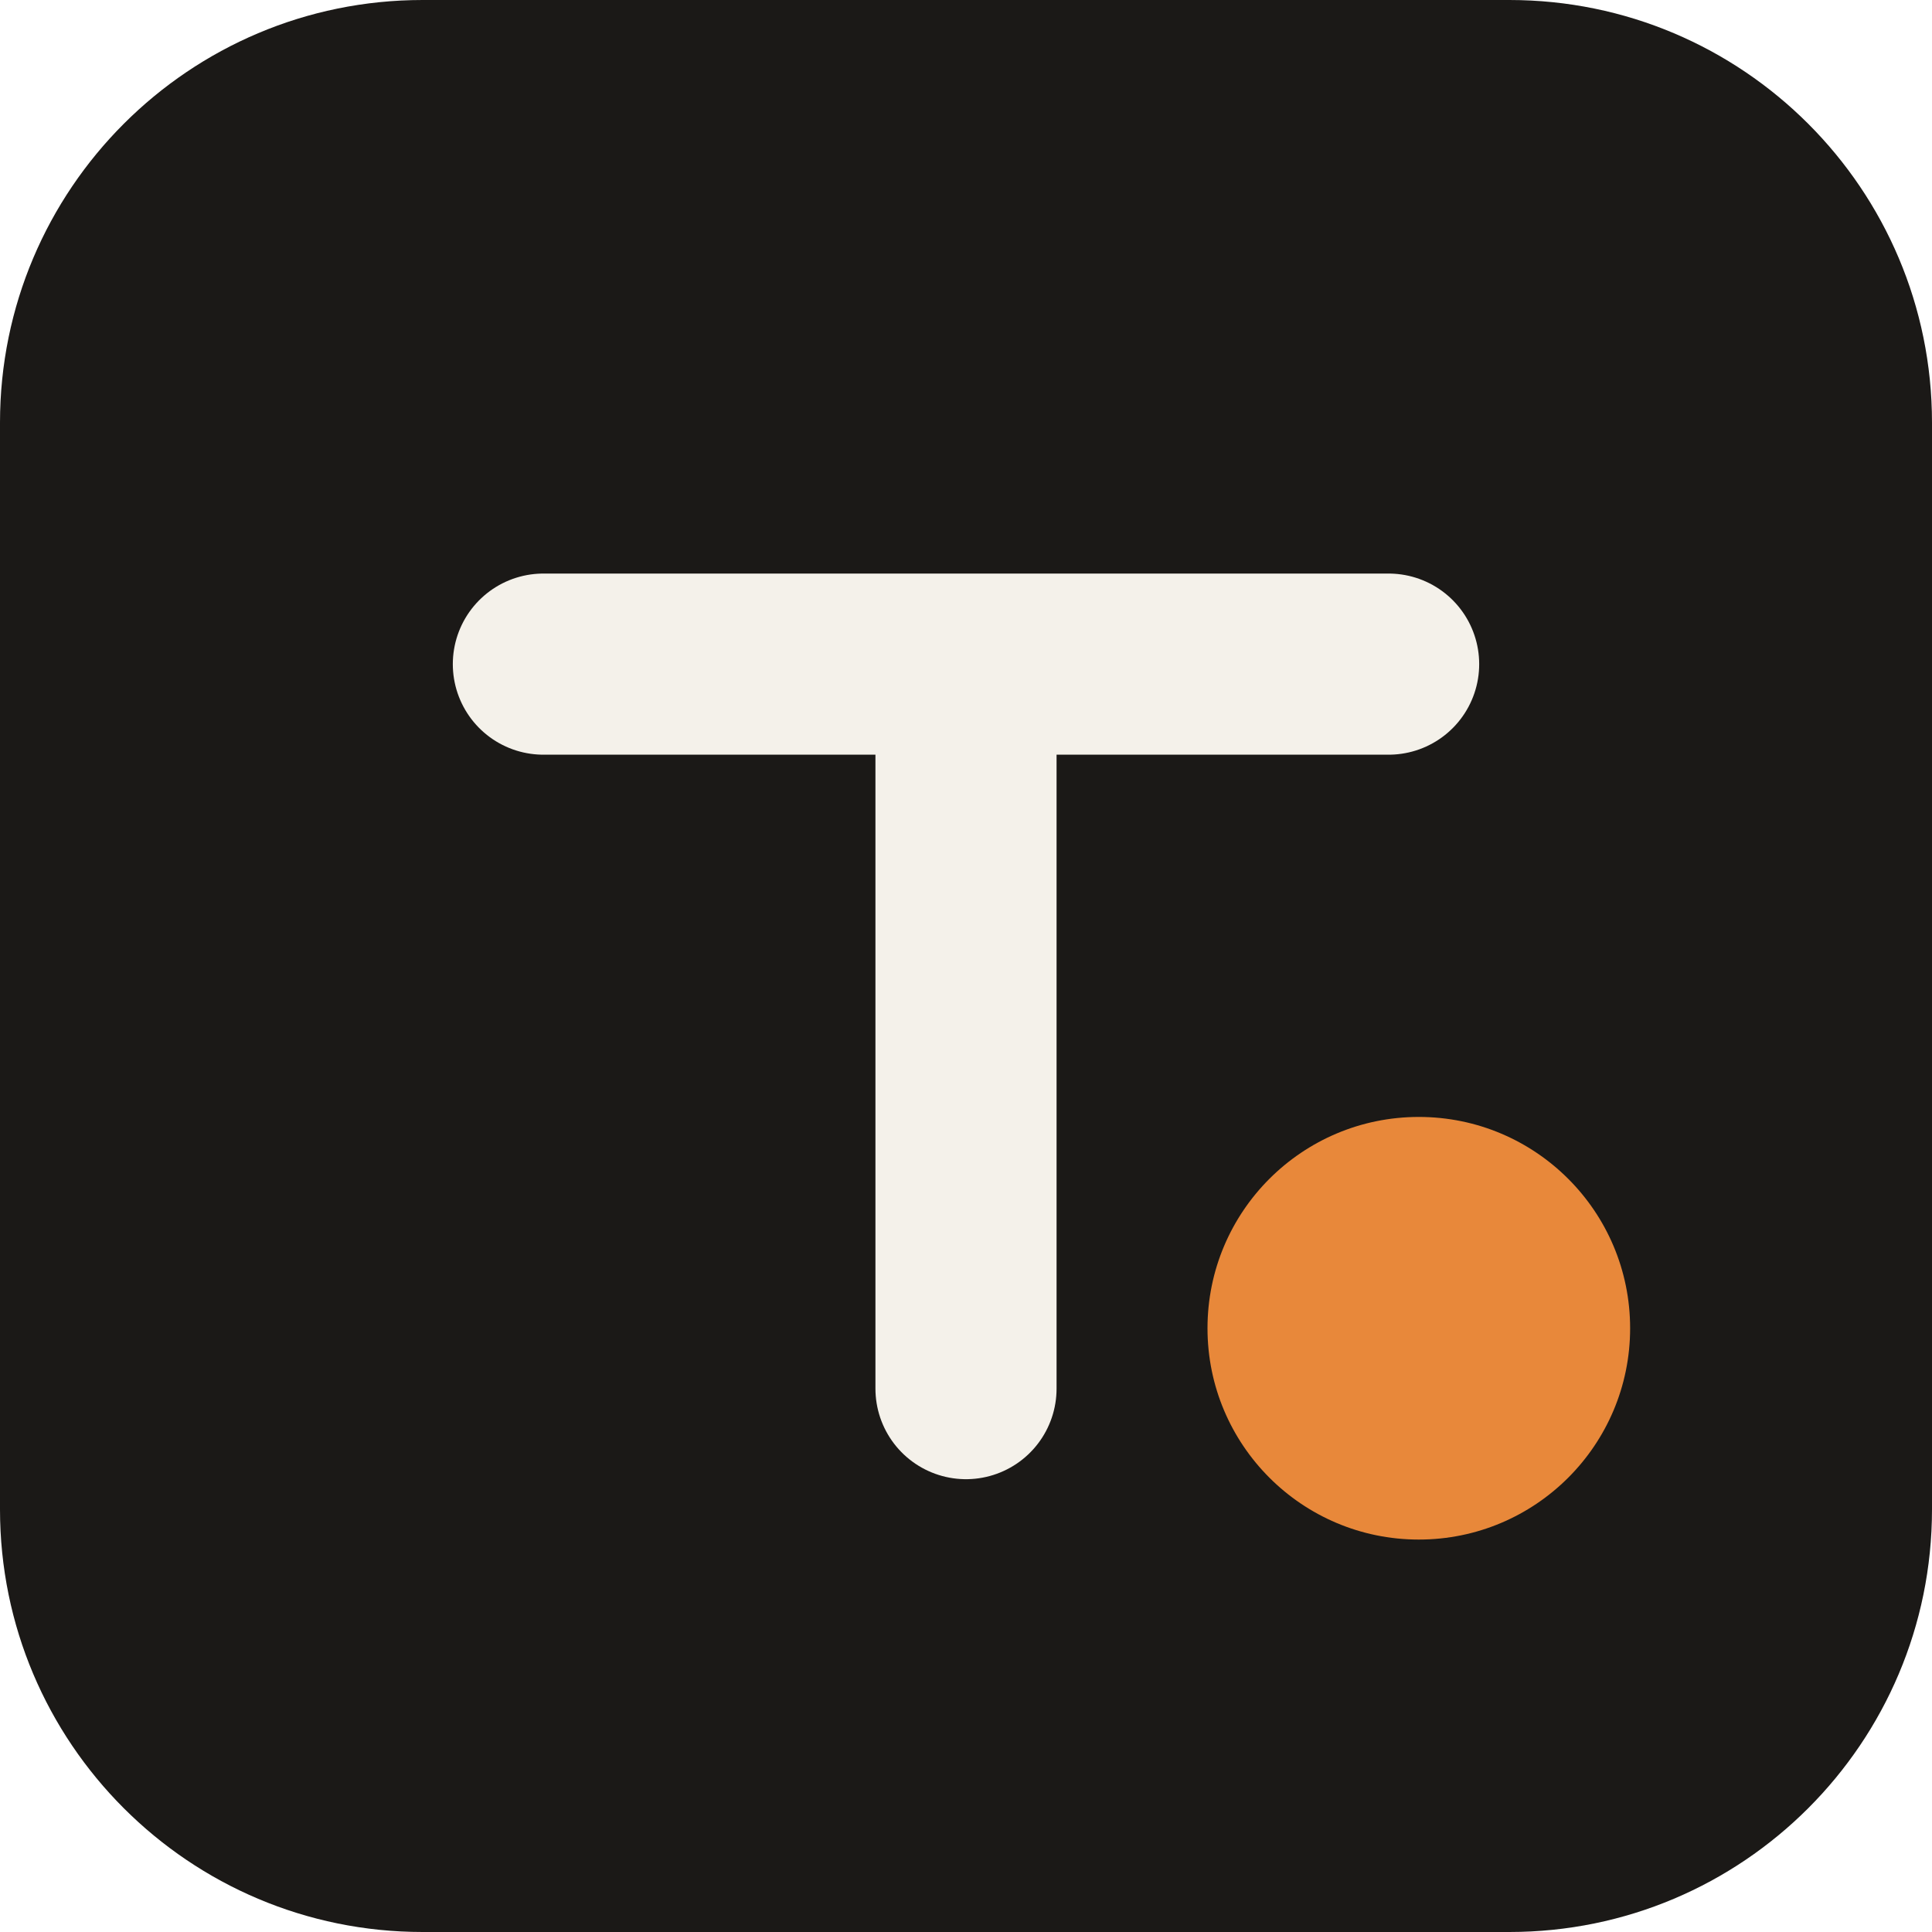
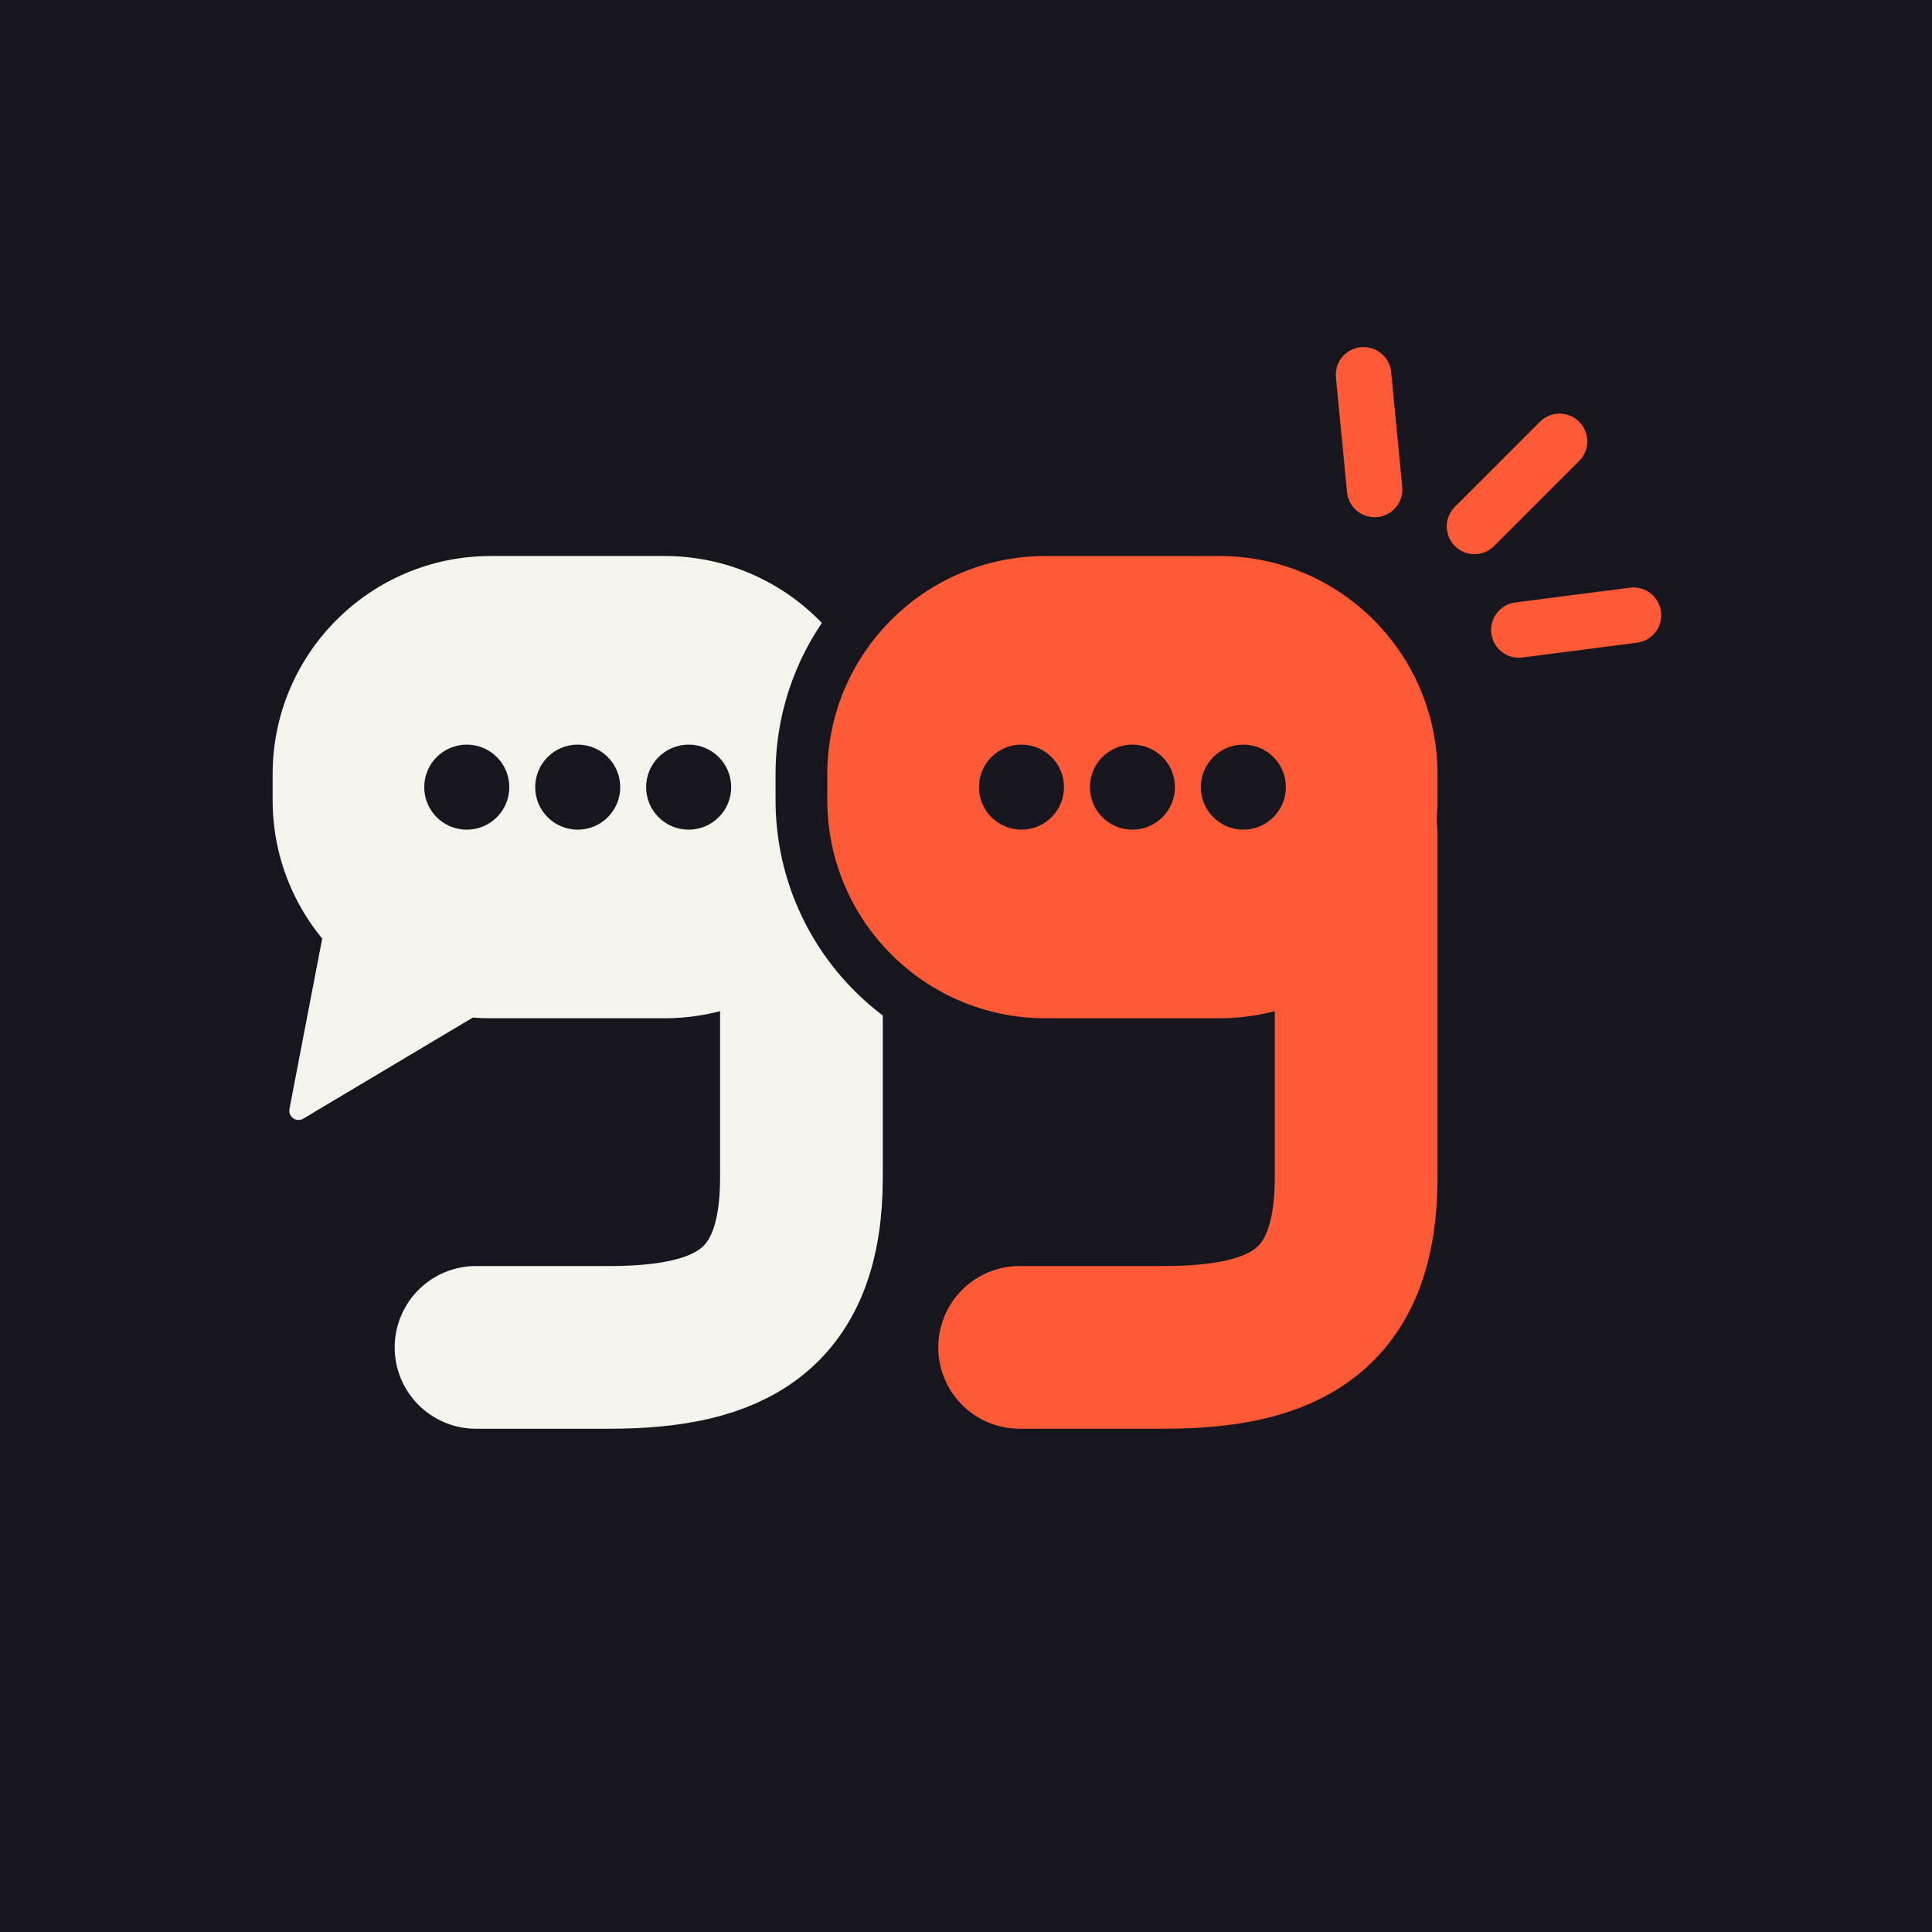
- <svg xmlns="http://www.w3.org/2000/svg" viewBox="0 0 64 64">
-   <rect width="64" height="64" rx="14" fill="#1b1917" />
-   <path d="M18 22h28M32 22v24" stroke="#f4f1ea" stroke-width="6" stroke-linecap="round" />
-   <circle cx="47" cy="44" r="7" fill="#e8883a" />
+ <svg xmlns="http://www.w3.org/2000/svg" viewBox="0 0 1024 1024" width="1024" height="1024">
+   <rect width="1024" height="1024" fill="#17161F" />
+   <g transform="translate(144.5,294.7) scale(0.98)">
+     <path d="M118 0 H212 A118 118 0 0 1 330 118 V132 A118 118 0 0 1 212 250 H118 A118 118 0 0 1 0 132 V118 A118 118 0 0 1 118 0 Z" fill="#F6F3EC" />
+     <path d="M34 196 L14 300 L118 238 Z" fill="#F6F3EC" stroke="#F6F3EC" stroke-width="10" stroke-linejoin="round" />
+     <path d="M286 150 V336 C286 408 248 428 182 428 H110" stroke="#F6F3EC" stroke-width="88" fill="none" stroke-linecap="round" />
+     <path d="M418 0 H512 A118 118 0 0 1 630 118 V132 A118 118 0 0 1 512 250 H418 A118 118 0 0 1 300 132 V118 A118 118 0 0 1 418 0 Z" fill="#17161F" stroke="#17161F" stroke-width="56" />
+     <path d="M418 0 H512 A118 118 0 0 1 630 118 V132 A118 118 0 0 1 512 250 H418 A118 118 0 0 1 300 132 V118 A118 118 0 0 1 418 0 Z" fill="#FF5A36" />
+     <path d="M586 150 V336 C586 408 548 428 482 428 H404" stroke="#FF5A36" stroke-width="88" fill="none" stroke-linecap="round" />
+     <circle cx="105" cy="125" r="23" fill="#17161F" />
+     <circle cx="165" cy="125" r="23" fill="#17161F" />
+     <circle cx="225" cy="125" r="23" fill="#17161F" />
+     <circle cx="405" cy="125" r="23" fill="#17161F" />
+     <circle cx="465" cy="125" r="23" fill="#17161F" />
+     <circle cx="525" cy="125" r="23" fill="#17161F" />
+     <path d="M650 -16 L696 -62" stroke="#FF5A36" stroke-width="30" stroke-linecap="round" />
+     <path d="M674 40 L736 32" stroke="#FF5A36" stroke-width="30" stroke-linecap="round" />
+     <path d="M596 -36 L590 -98" stroke="#FF5A36" stroke-width="30" stroke-linecap="round" />
+   </g>
</svg>
